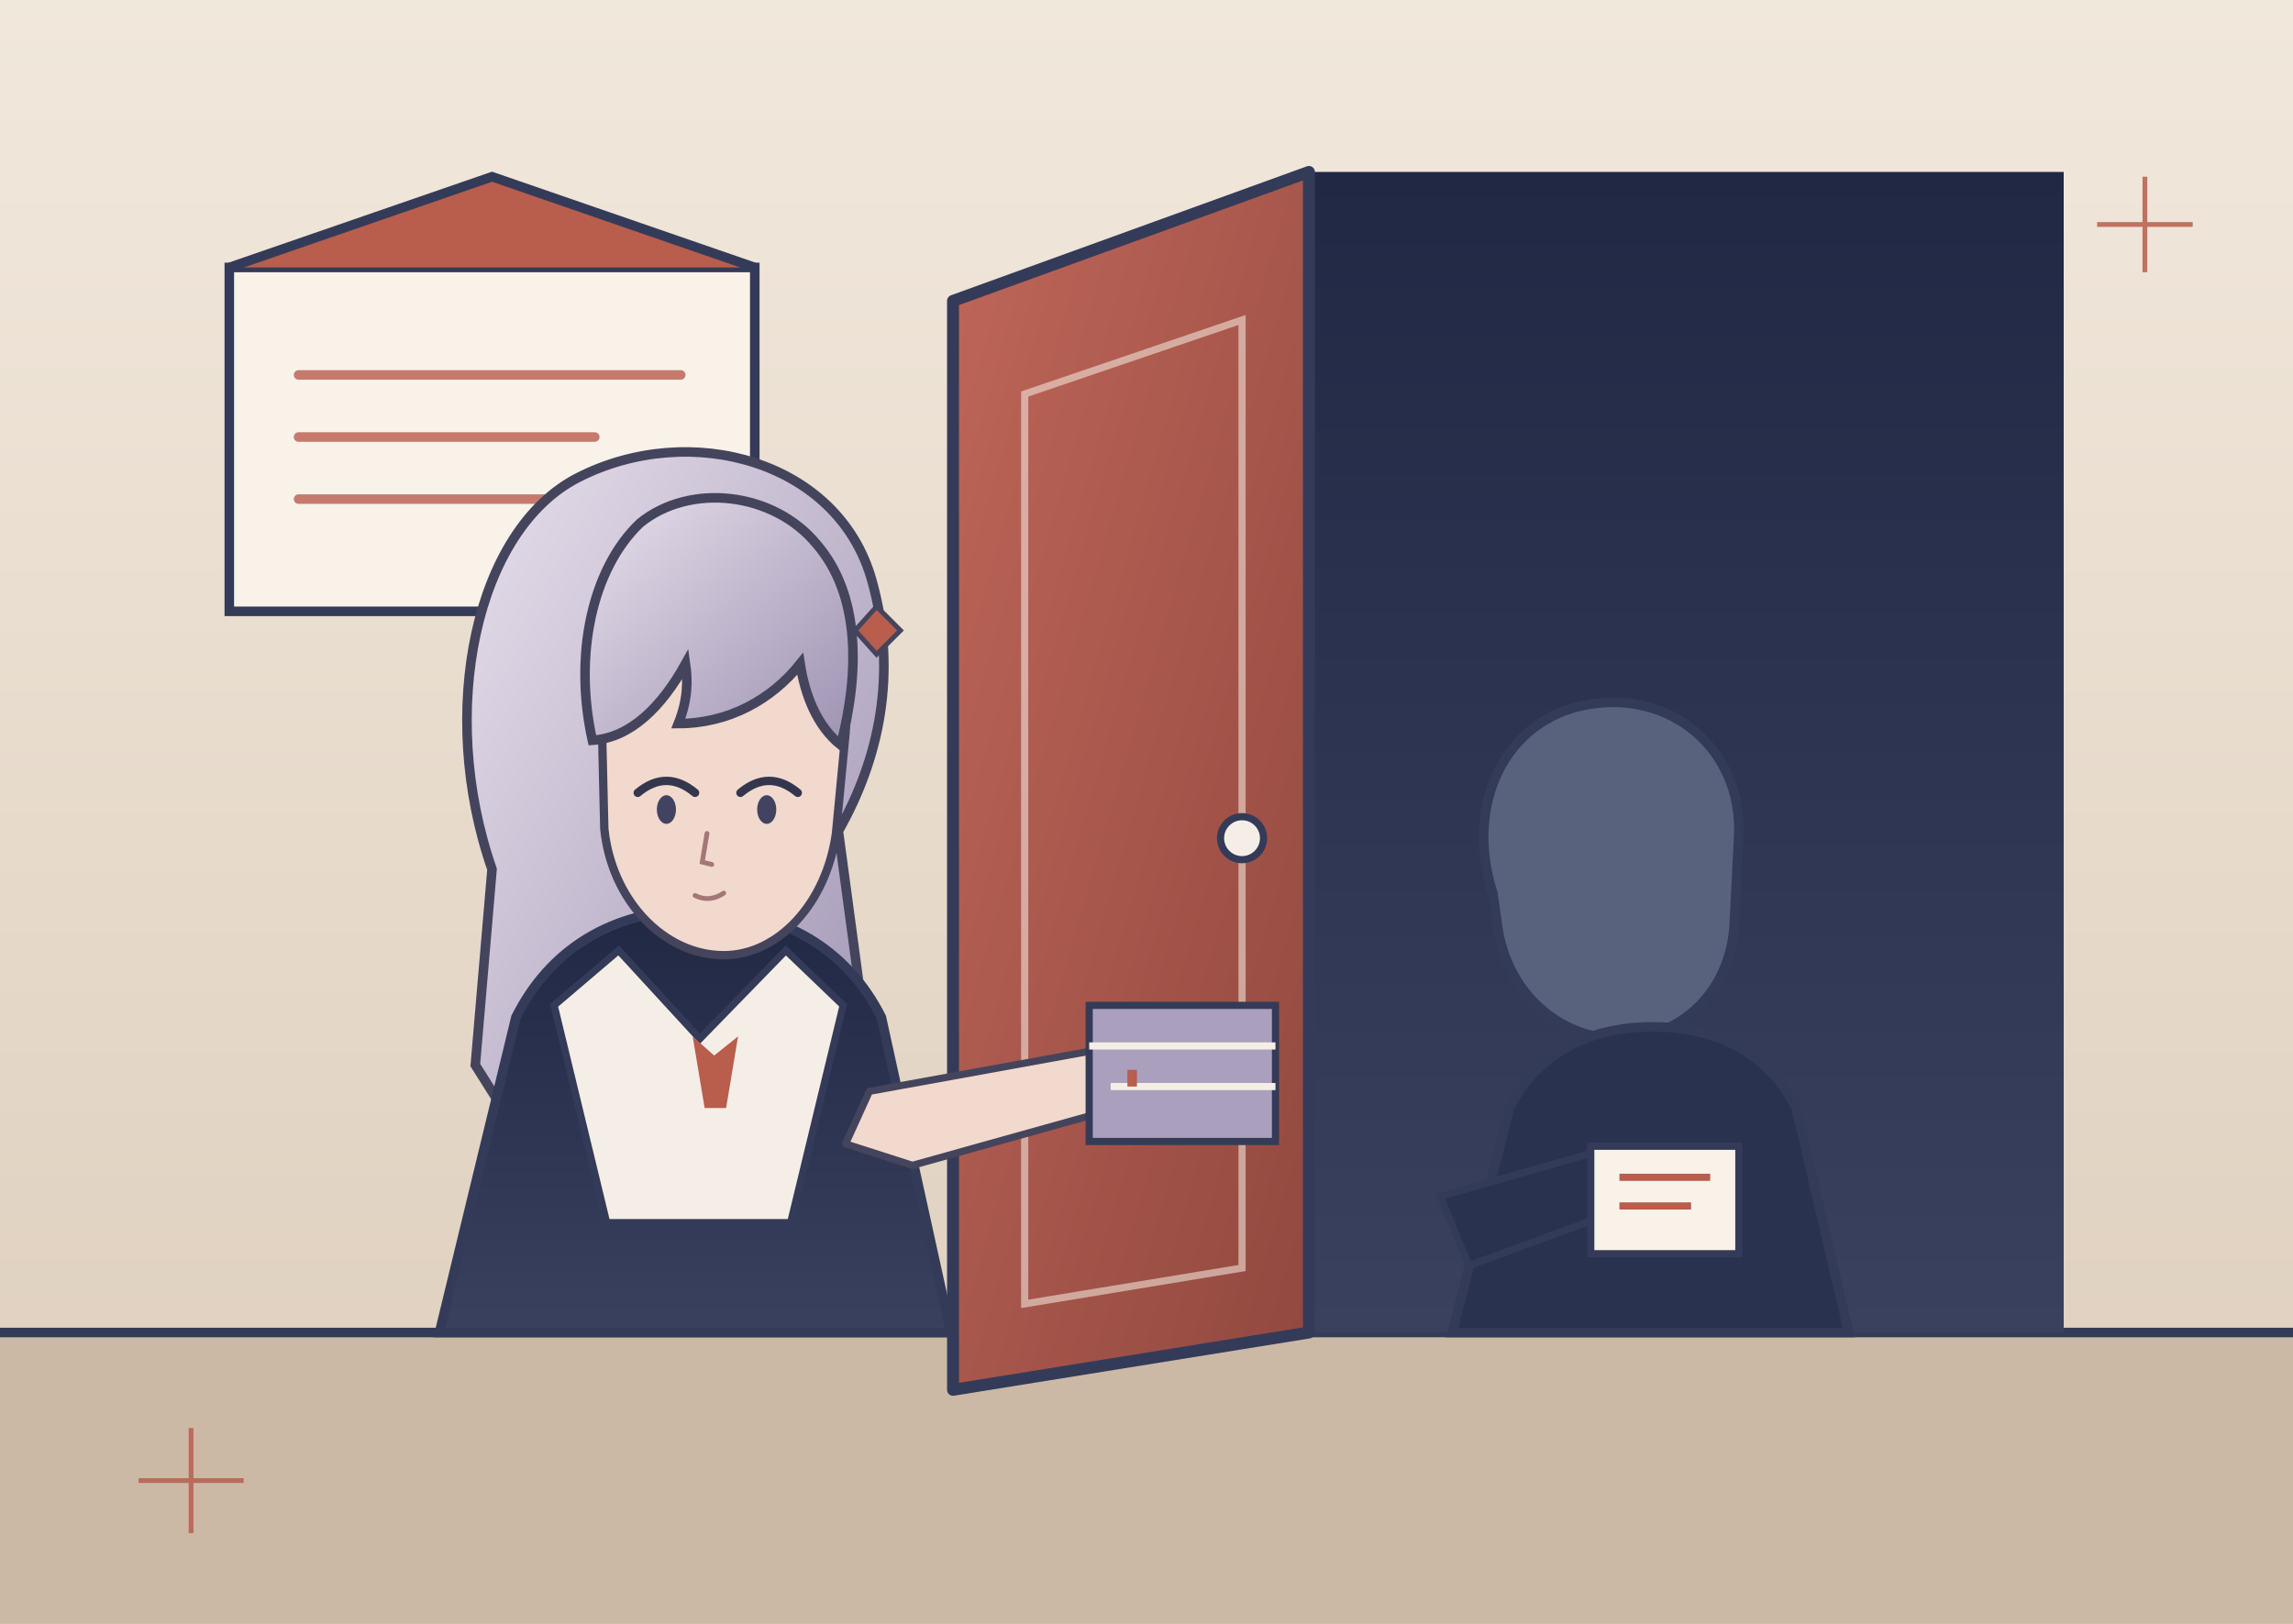
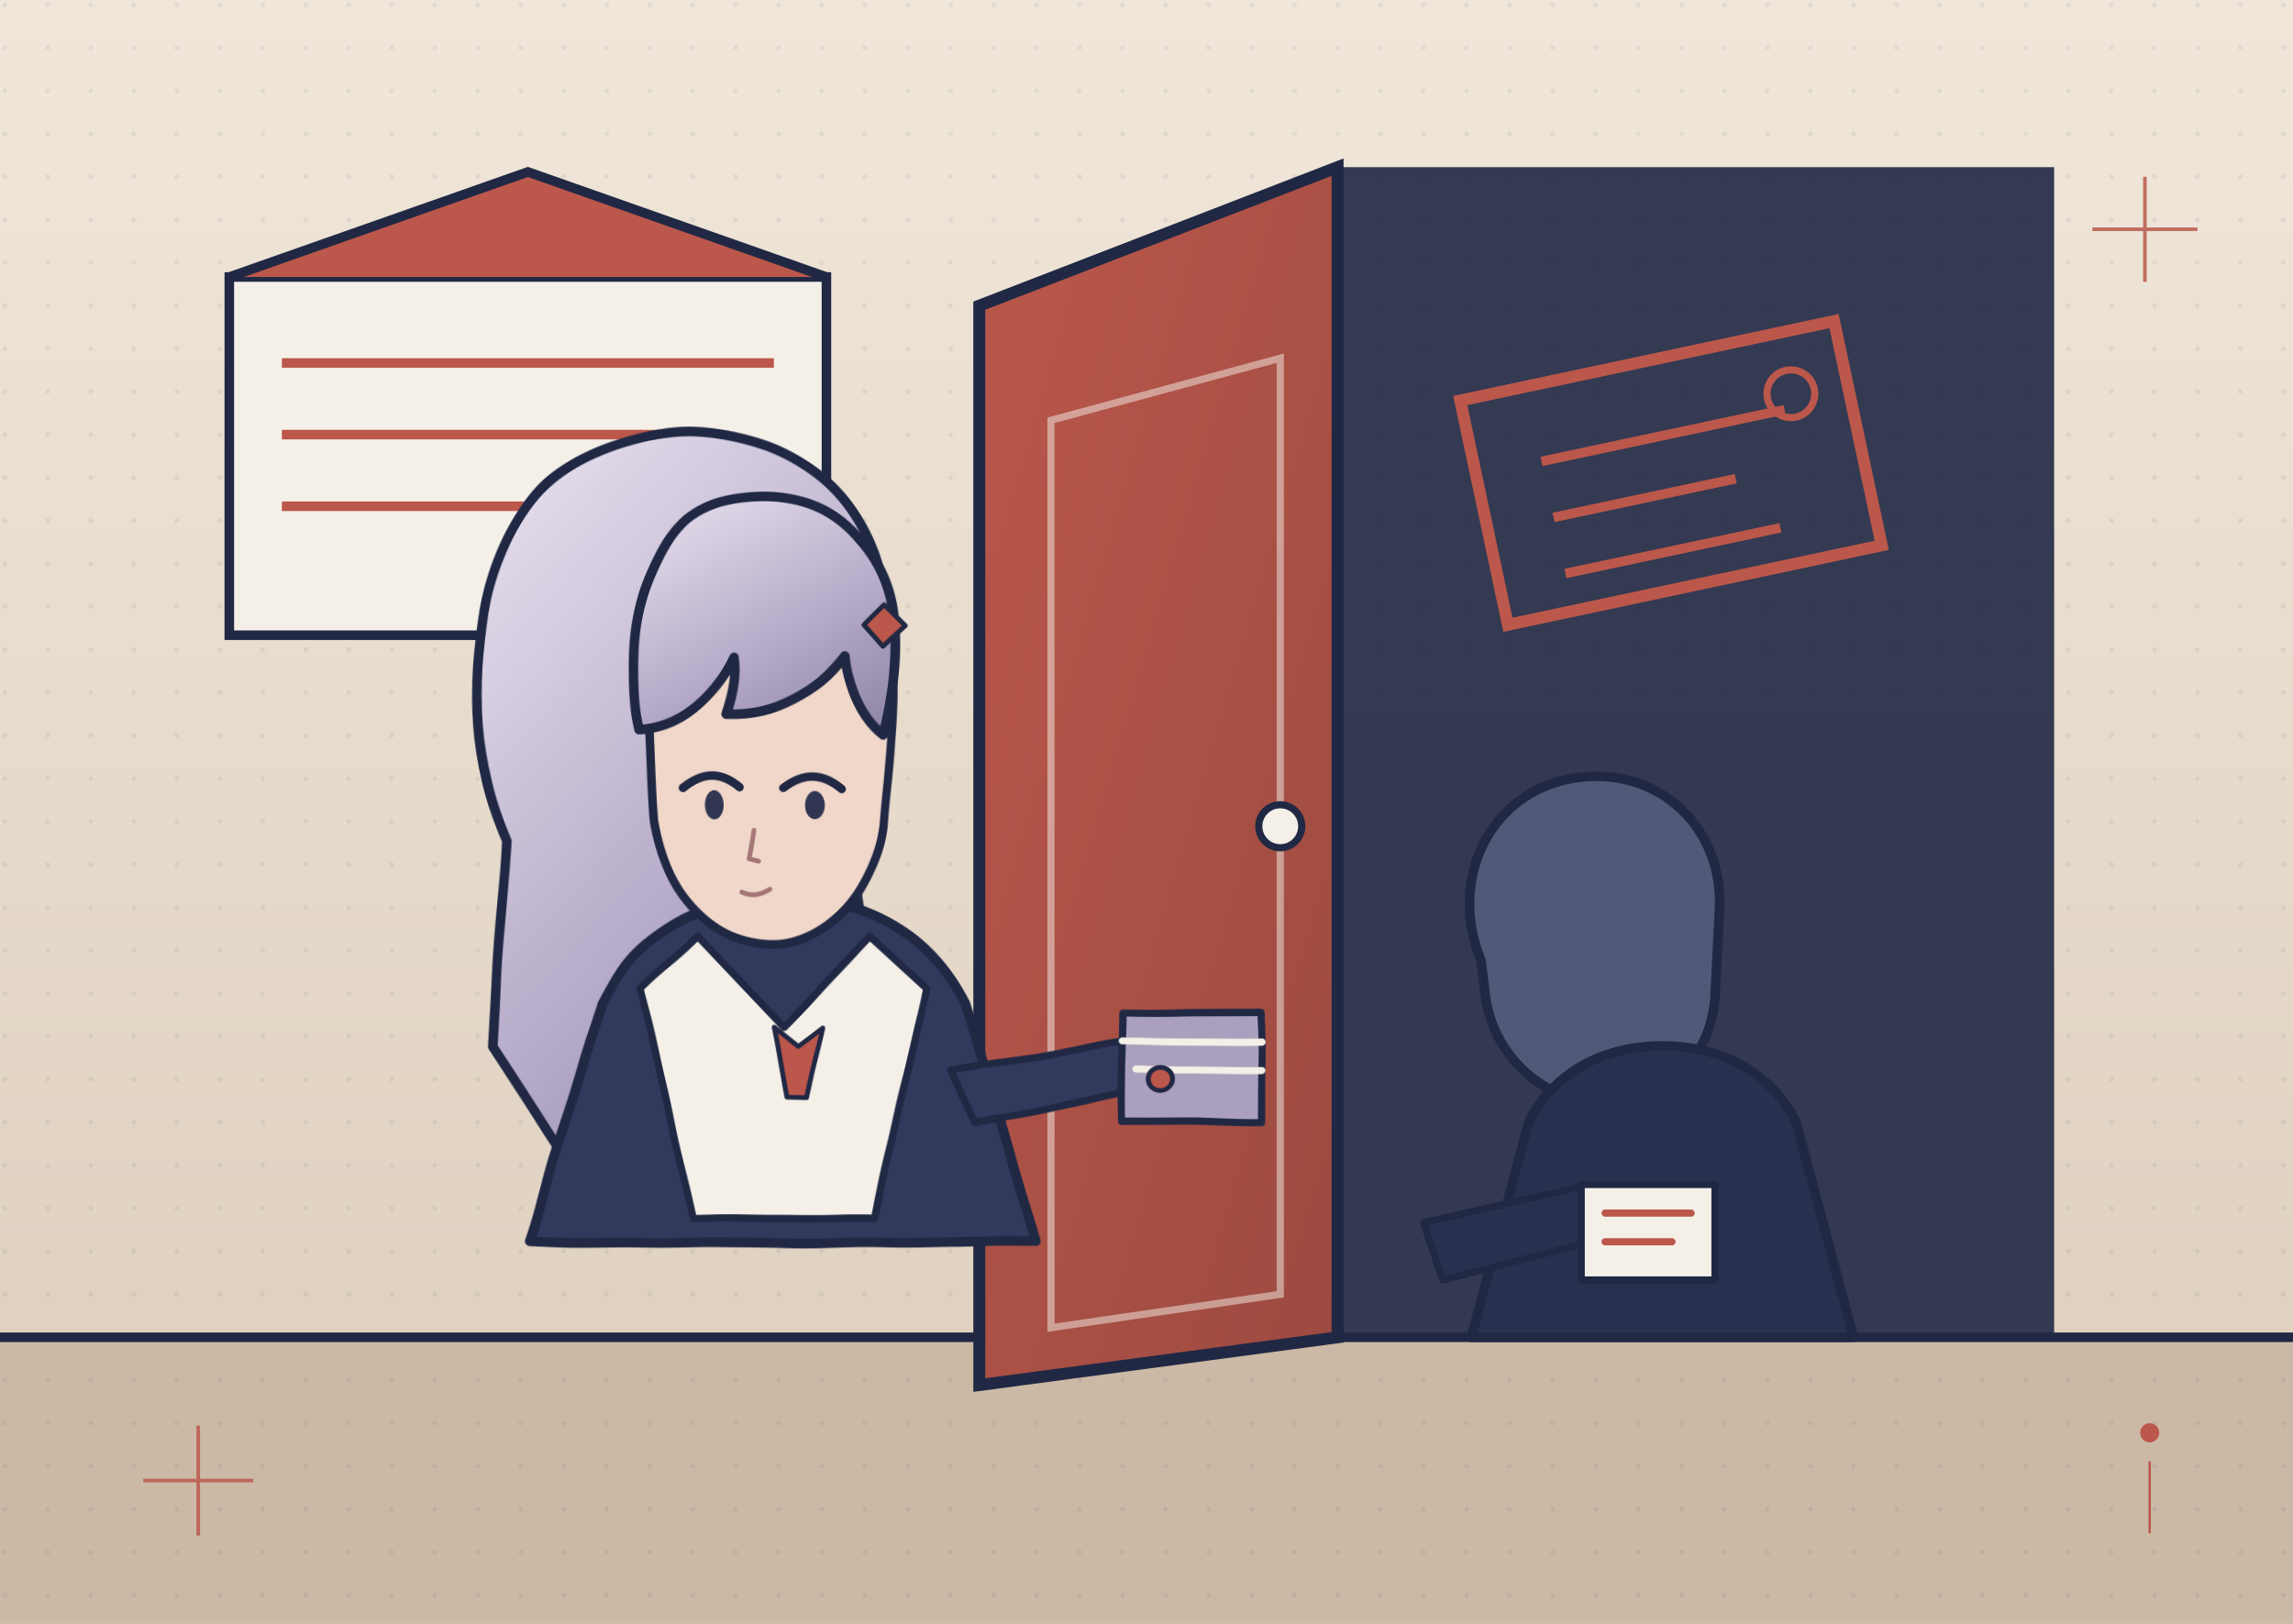
- <svg xmlns="http://www.w3.org/2000/svg" viewBox="0 0 960 680" preserveAspectRatio="xMidYMid meet" role="img" aria-labelledby="title desc">
+ <svg xmlns="http://www.w3.org/2000/svg" viewBox="0 0 960 680" role="img" aria-labelledby="title desc">
  <defs>
-     <linearGradient id="wall" x2="0" y2="1">
-       <stop stop-color="#f1e8dc" />
-       <stop offset="1" stop-color="#ddcdbb" />
+     <linearGradient id="leaseWall" x2="0" y2="1">
+       <stop stop-color="#f0e7da" />
+       <stop offset="1" stop-color="#dccdbb" />
    </linearGradient>
-     <linearGradient id="door" x1="0" y1="0" x2="1" y2="1">
-       <stop stop-color="#bf6659" />
-       <stop offset="1" stop-color="#91483f" />
+     <linearGradient id="leaseDoor" x1="0" y1="0" x2="1" y2="1">
+       <stop stop-color="#bb574b" />
+       <stop offset="1" stop-color="#9c4a40" />
    </linearGradient>
-     <linearGradient id="hair" x1="0" y1="0" x2="1" y2="1">
-       <stop stop-color="#e7dfeb" />
-       <stop offset="1" stop-color="#9d92b2" />
+     <linearGradient id="leaseHair" x1=".2" y1="0" x2=".8" y2="1">
+       <stop stop-color="#e4ddeb" />
+       <stop offset=".55" stop-color="#b9aecb" />
+       <stop offset="1" stop-color="#9389a9" />
    </linearGradient>
-     <linearGradient id="shadow" x2="0" y2="1">
-       <stop stop-color="#202844" />
-       <stop offset="1" stop-color="#39415f" />
-     </linearGradient>
+     <pattern id="leaseDots" width="18" height="18" patternUnits="userSpaceOnUse">
+       <circle cx="2" cy="2" r="1" fill="#202844" opacity=".14" />
+     </pattern>
+     <filter id="leasePaper" x="-10%" y="-10%" width="120%" height="120%">
+       <feTurbulence type="fractalNoise" baseFrequency=".02" numOctaves="2" seed="7" result="n" />
+       <feDisplacementMap in="SourceGraphic" in2="n" scale="2.2" />
+     </filter>
  </defs>
-   <rect width="960" height="680" fill="url(#wall)" />
-   <path d="M0 558h960v122H0z" fill="#cbb9a6" />
-   <path d="M0 558h960" stroke="#343b58" stroke-width="4" />
-   <path d="M548 72h316v486H548z" fill="url(#shadow)" />
-   <path d="M548 72 399 126v456l149-24z" fill="url(#door)" stroke="#343b58" stroke-width="5" stroke-linejoin="round" />
-   <path d="M429 165l91-31v397l-91 15z" fill="none" stroke="#f7eee3" stroke-width="3" opacity=".55" />
-   <circle cx="520" cy="351" r="9" fill="#f5eee7" stroke="#343b58" stroke-width="3" />
-   <path d="M96 112h220v144H96z" fill="#f8f2e9" stroke="#343b58" stroke-width="4" />
-   <path d="M96 112l110-38 110 38" fill="#b95d4d" stroke="#343b58" stroke-width="4" />
-   <path d="M125 157h160m-160 26h124m-124 26h145" stroke="#b95d4d" stroke-width="4" stroke-linecap="round" opacity=".8" />
-   <path d="M206 364c-23-66-7-142 36-164 47-24 109-7 123 43 11 39 3 75-14 105l14 104-45 48H233l-34-54z" fill="url(#hair)" stroke="#45445d" stroke-width="4" />
-   <path d="M216 426c14-28 40-45 76-45s63 17 77 45l29 132H184z" fill="url(#shadow)" stroke="#343b58" stroke-width="4" />
-   <path d="M259 398l34 37 36-37 24 23-22 91h-77l-22-91z" fill="#f5eee7" stroke="#343b58" stroke-width="3" />
-   <path d="M290 434l9 8 10-8-5 30h-9z" fill="#b95d4d" />
-   <path d="M252 304c0-47 19-77 52-77 34 0 54 29 50 80l-4 42c-4 29-24 51-47 51-25 0-47-23-50-53z" fill="#f1d9cd" stroke="#45445d" stroke-width="3.5" />
-   <path d="M248 310c-8-36 0-72 20-91 21-17 56-13 74 9 18 21 18 53 10 84-10-8-15-21-17-34-12 15-30 25-51 25 4-10 4-18 3-25-10 18-23 31-39 32z" fill="url(#hair)" stroke="#45445d" stroke-width="4" />
-   <path d="M267 332q12-10 24 0m19 0q12-10 24 0" fill="none" stroke="#34364e" stroke-width="3.5" stroke-linecap="round" />
-   <ellipse cx="279" cy="339" rx="4" ry="6" fill="#414361" />
-   <ellipse cx="321" cy="339" rx="4" ry="6" fill="#414361" />
-   <path d="M296 349l-2 12 4 1m-7 13q6 3 12-1" fill="none" stroke="#a47776" stroke-width="2" stroke-linecap="round" />
-   <path d="M358 264l9-10 10 10-10 10z" fill="#b95d4d" stroke="#45445d" stroke-width="2" />
-   <path d="M364 457l99-18 12 23-93 26-28-9z" fill="#f1d9cd" stroke="#45445d" stroke-width="3" stroke-linejoin="round" />
-   <path d="M456 421h78v57h-78z" fill="#aaa0bd" stroke="#343b58" stroke-width="3" />
-   <path d="M456 438h78m-69 17h69" stroke="#f5eee7" stroke-width="3" />
-   <path d="M474 448v7" stroke="#b95d4d" stroke-width="4" />
-   <path d="M625 374c-12-37 5-73 40-79 35-6 64 19 63 54l-2 39c-2 28-23 47-48 47s-47-19-51-47z" fill="#59627d" stroke="#343b58" stroke-width="4" />
-   <path d="M632 464c11-22 32-34 60-34s49 12 60 34l22 94H608z" fill="#29324e" stroke="#343b58" stroke-width="4" />
-   <path d="M603 501l70-20 10 24-68 25z" fill="#29324e" stroke="#343b58" stroke-width="3" />
-   <path d="M666 480h62v45h-62z" fill="#f8f2e9" stroke="#343b58" stroke-width="3" />
-   <path d="M678 493h38m-38 12h30" stroke="#b95d4d" stroke-width="3" />
-   <path d="M58 620h44m-22-22v44M878 94h40m-20-20v40" fill="none" stroke="#b95d4d" stroke-width="2" opacity=".85" />
+   <rect width="960" height="680" fill="url(#leaseWall)" />
+   <path d="M0 560h960v120H0z" fill="#cbb9a6" />
+   <path d="M0 560h960" stroke="#202844" stroke-width="4" />
+   <rect width="960" height="680" fill="url(#leaseDots)" opacity=".5" />
+   <path d="M560 70h300v490H560z" fill="#202844" opacity=".9" />
+   <path d="M560 70L410 128v452l150-20z" fill="url(#leaseDoor)" stroke="#202844" stroke-width="5" />
+   <path d="M440 176l96-26v392l-96 14z" fill="none" stroke="#f4f0e8" stroke-width="3" opacity=".5" />
+   <circle cx="536" cy="346" r="9" fill="#f4f0e8" stroke="#202844" stroke-width="3" />
+   <path d="M96 116h250v150H96z" fill="#f4f0e8" stroke="#202844" stroke-width="4" />
+   <path d="M118 152h206m-206 30h158m-158 30h186" stroke="#bb574b" stroke-width="4" />
+   <path d="M96 116l125-44 125 44" fill="#bb574b" stroke="#202844" stroke-width="4" />
+   <g filter="url(#leasePaper)" stroke="#202844" stroke-linecap="round" stroke-linejoin="round">
+     <path d="M212 352c-26-64-10-138 32-160 46-24 106-8 122 40 12 38 4 76-12 104l14 106-44 48H240l-34-52z" fill="url(#leaseHair)" stroke-width="4" />
+     <path d="M252 420c14-28 40-44 76-44s62 16 76 44l30 100H222z" fill="#313a5c" stroke-width="4" />
+     <path d="M292 392l36 38 36-38 24 22-22 96h-76l-22-96z" fill="#f4f0e8" stroke-width="3" />
+     <path d="M324 430l10 8 10-8-6 30h-8z" fill="#bb574b" stroke-width="2" />
+     <path d="M272 300c0-46 20-74 52-74 34 0 54 28 50 78l-4 42c-4 28-24 50-46 50-25 0-46-22-50-52z" fill="#f0d7ca" stroke-width="3.5" />
+     <path d="M268 306c-8-34 0-70 20-88 20-16 54-14 72 8 18 20 18 52 10 82-9-7-15-20-16-33-12 15-30 24-50 24 3-10 4-17 3-24-9 18-23 30-39 31z" fill="url(#leaseHair)" stroke-width="4" />
+     <path d="M286 330q12-10 24 0m18 0q12-10 24 0" fill="none" stroke="#202844" stroke-width="3.5" />
+     <ellipse cx="299" cy="337" rx="4" ry="6" fill="#313653" stroke="none" />
+     <ellipse cx="341" cy="337" rx="4" ry="6" fill="#313653" stroke="none" />
+     <path d="M316 348l-2 12 4 1m-7 13q6 3 12-1" fill="none" stroke="#a47776" stroke-width="2" />
+     <path d="M362 262l8-9 9 9-9 9z" fill="#bb574b" stroke-width="2" />
+     <path d="M398 448l84-14 10 20-84 16z" fill="#313a5c" stroke-width="3" />
+     <path d="M470 424h58v46h-58z" fill="#aaa0bd" stroke-width="3" />
+     <path d="M470 436h58m-52 12h52" stroke="#f4f0e8" stroke-width="3" />
+     <circle cx="486" cy="452" r="5" fill="#bb574b" stroke-width="2" />
+   </g>
+   <g stroke="#202844" stroke-linecap="round" stroke-linejoin="round">
+     <path d="M620 402c-14-34 4-70 38-76 34-6 62 18 62 52l-2 40c-2 26-22 44-46 44s-46-18-50-44z" fill="#515979" stroke-width="4" />
+     <path d="M640 470c10-20 30-32 56-32s46 12 56 32l24 90H616z" fill="#283250" stroke-width="4" />
+     <path d="M596 512l70-16 8 22-70 18z" fill="#283250" stroke-width="3" />
+     <path d="M662 496h56v40h-56z" fill="#f4f0e8" stroke-width="3" />
+     <path d="M672 508h36m-36 12h28" stroke="#bb574b" stroke-width="3" />
+   </g>
+   <g transform="rotate(-12 700 200)" stroke="#bb574b" fill="none">
+     <rect x="620" y="150" width="160" height="96" stroke-width="5" />
+     <path d="M648 182h104m-104 24h78m-78 24h92" stroke-width="4" />
+     <circle cx="756" cy="176" r="10" stroke-width="3" />
+   </g>
+   <path d="M60 620h46M83 597v46M876 96h44M898 74v44" stroke="#bb574b" stroke-width="1.5" opacity=".85" />
+   <circle cx="900" cy="600" r="4" fill="#bb574b" />
+   <path d="M900 612v30" stroke="#bb574b" />
</svg>
